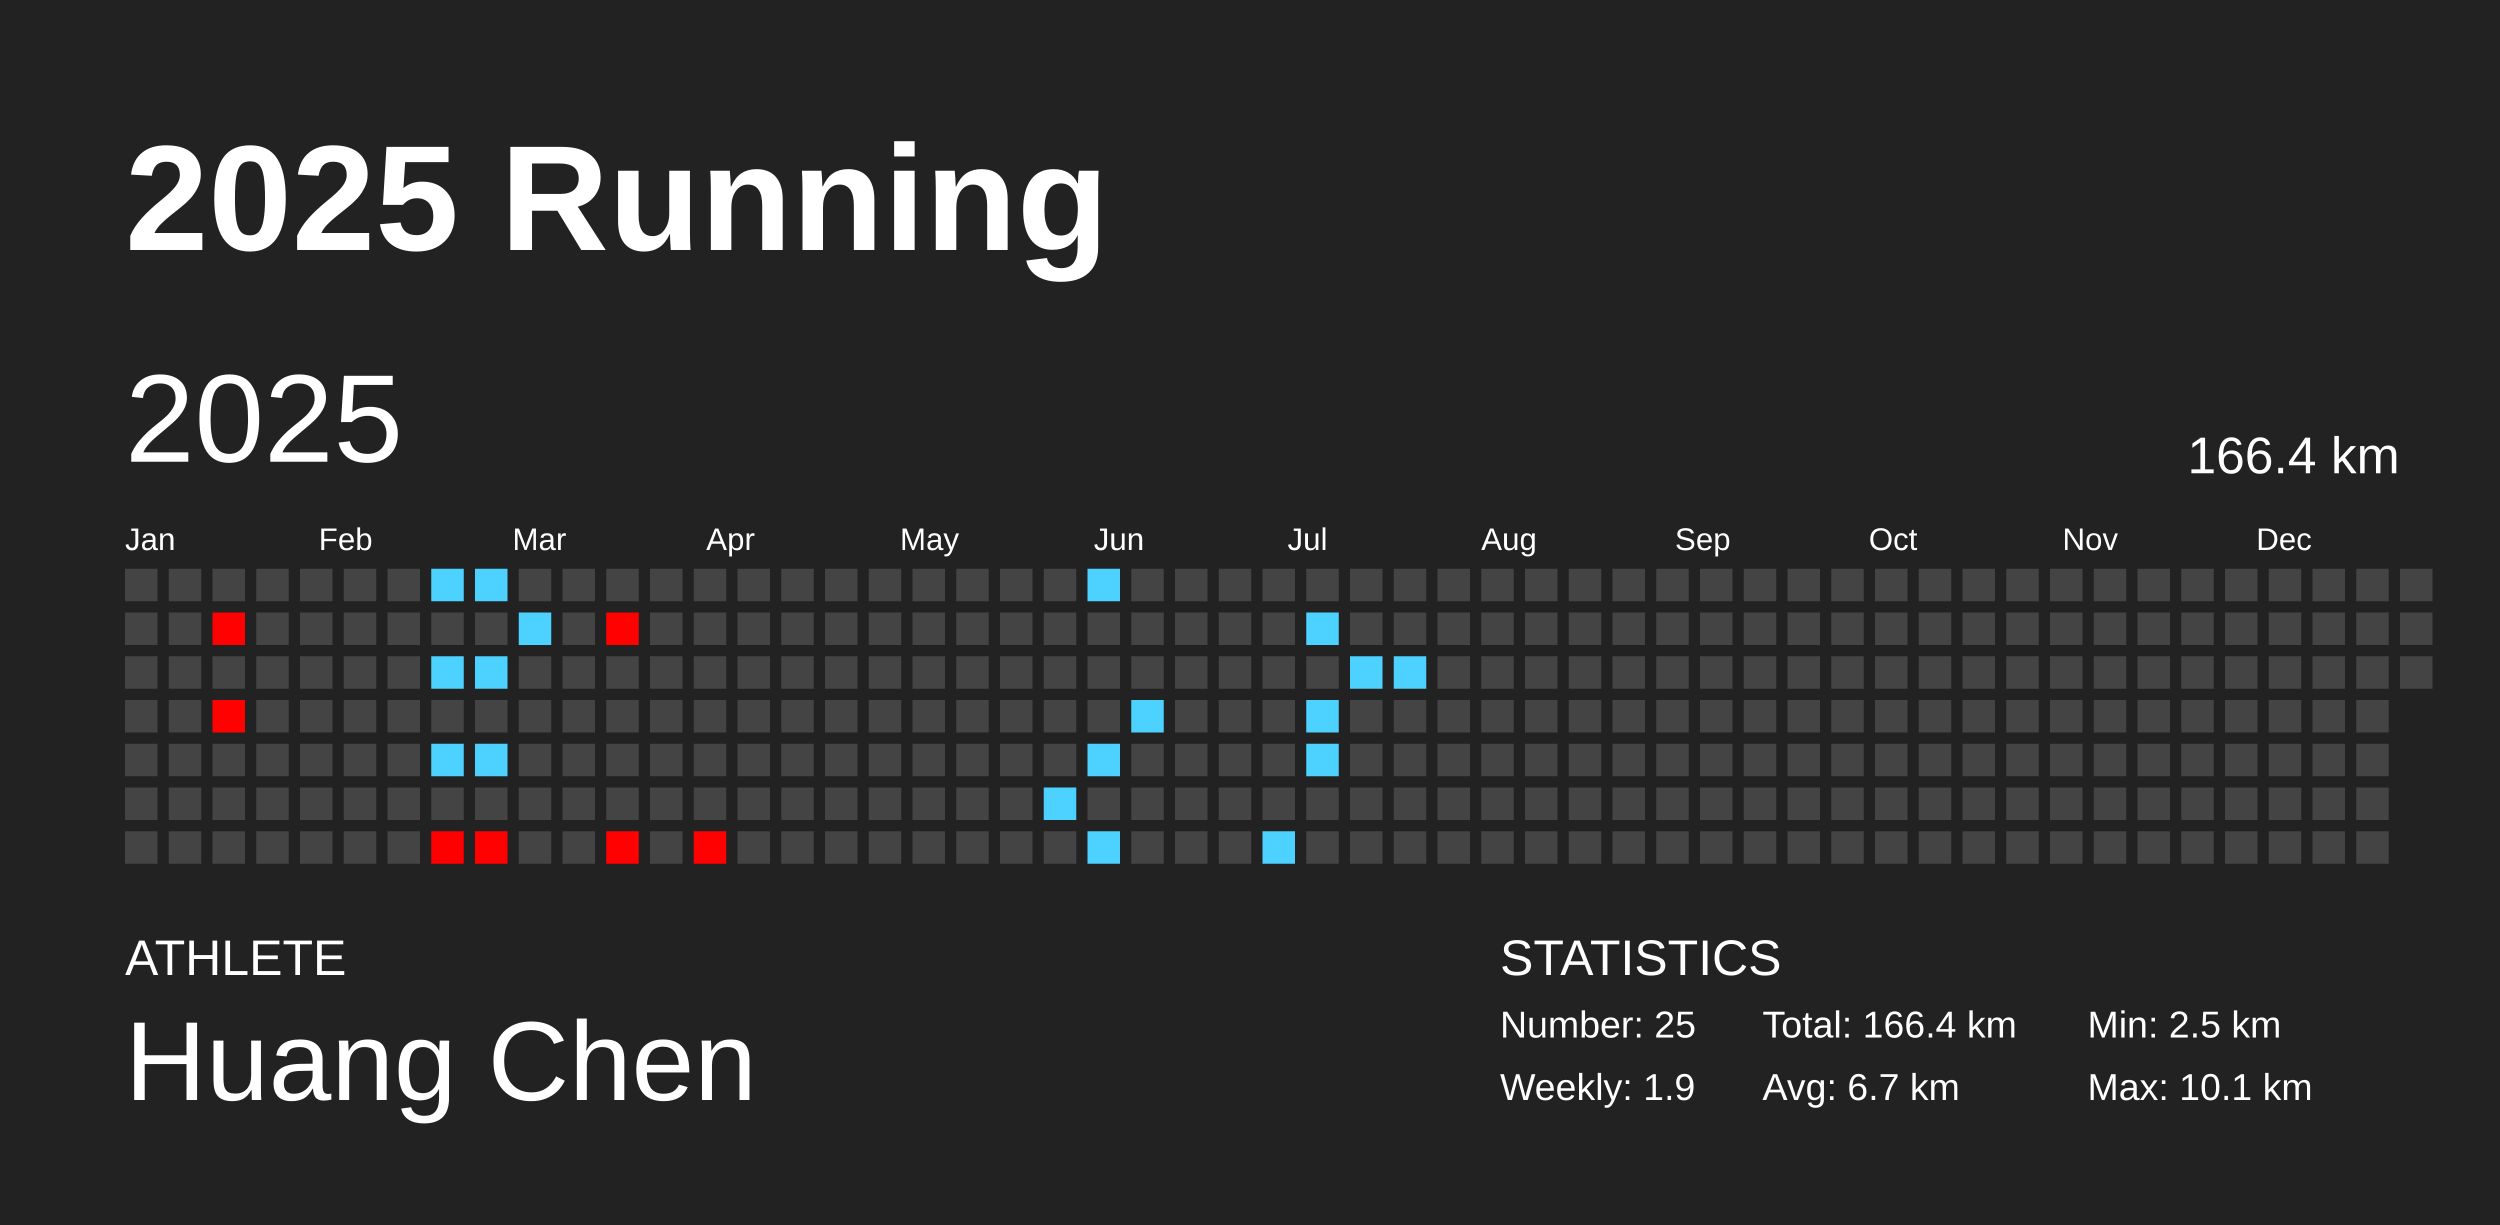
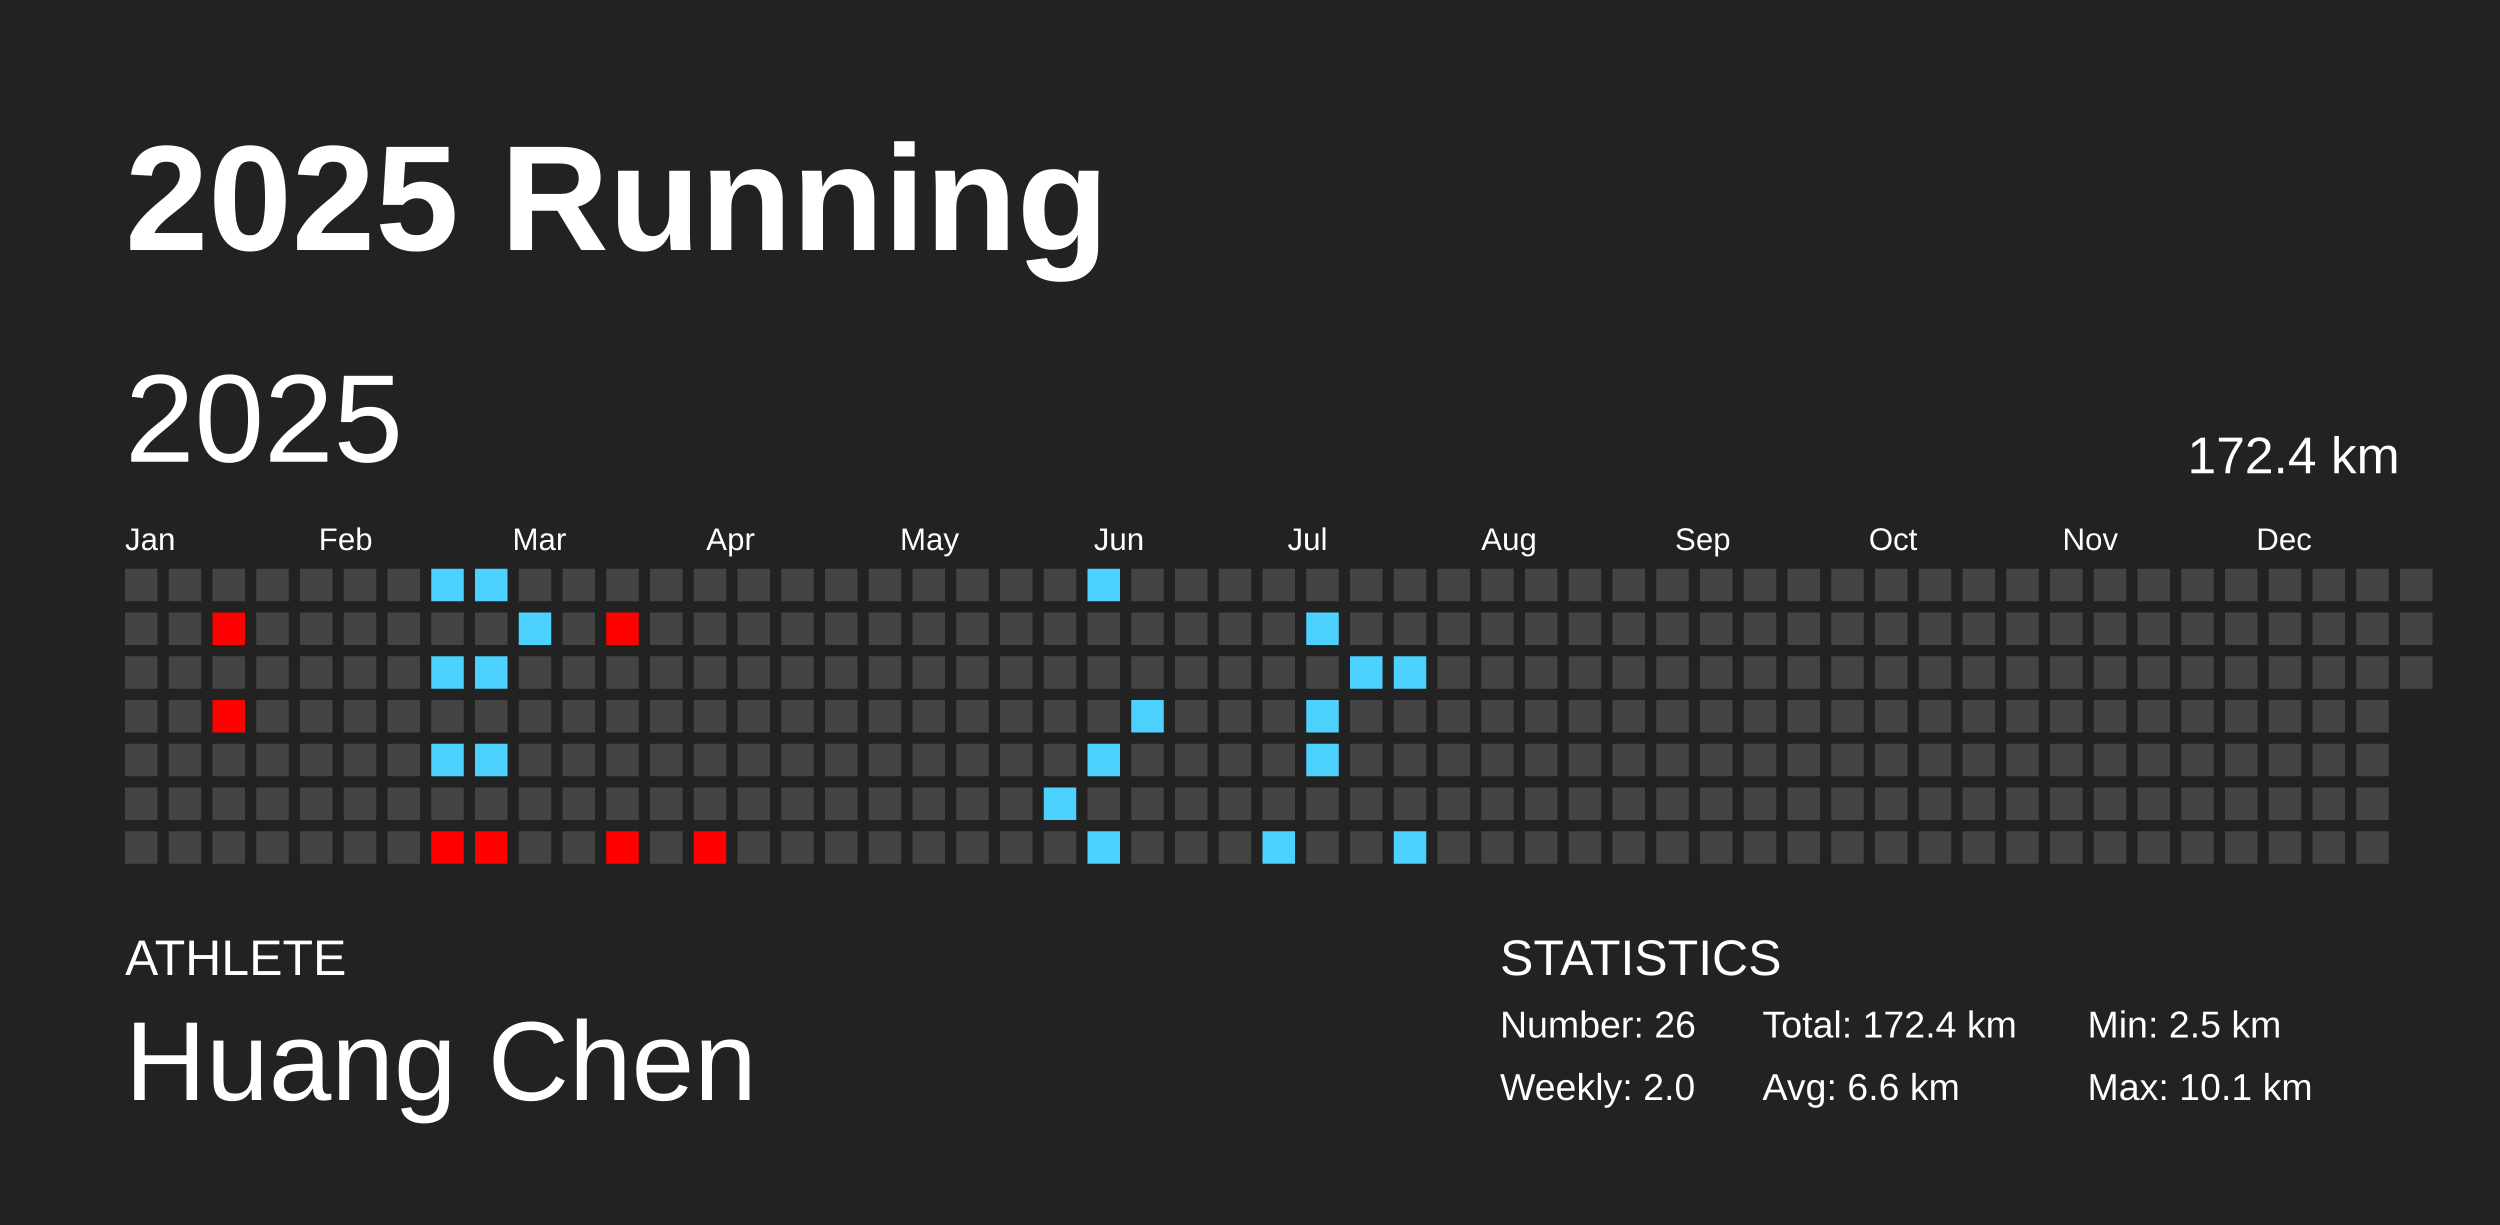
<svg xmlns="http://www.w3.org/2000/svg" baseProfile="full" height="98mm" version="1.1" viewBox="0,0,200,98" width="200mm">
  <defs />
  <rect fill="#222222" height="98" width="200" x="0" y="0" />
  <text fill="#FFFFFF" style="font-size:12px; font-family:Arial; font-weight:bold;" x="10" y="20">2025 Running</text>
  <text fill="#FFFFFF" style="font-size:4px; font-family:Arial" x="10" y="78">ATHLETE</text>
  <text fill="#FFFFFF" style="font-size:9px; font-family:Arial" x="10" y="88">Huang Chen</text>
  <text fill="#FFFFFF" style="font-size:4px; font-family:Arial" x="120" y="78">STATISTICS</text>
-   <text fill="#FFFFFF" style="font-size:3px; font-family:Arial" x="120" y="83">Number: 25</text>
-   <text fill="#FFFFFF" style="font-size:3px; font-family:Arial" x="120" y="88">Weekly: 1.9</text>
-   <text fill="#FFFFFF" style="font-size:3px; font-family:Arial" x="141" y="83">Total: 166.4 km</text>
-   <text fill="#FFFFFF" style="font-size:3px; font-family:Arial" x="141" y="88">Avg: 6.7 km</text>
+   <text fill="#FFFFFF" style="font-size:3px; font-family:Arial" x="120" y="83">Number: 26</text>
+   <text fill="#FFFFFF" style="font-size:3px; font-family:Arial" x="120" y="88">Weekly: 2.0</text>
+   <text fill="#FFFFFF" style="font-size:3px; font-family:Arial" x="141" y="83">Total: 172.4 km</text>
+   <text fill="#FFFFFF" style="font-size:3px; font-family:Arial" x="141" y="88">Avg: 6.6 km</text>
  <text fill="#FFFFFF" style="font-size:3px; font-family:Arial" x="167" y="83">Min: 2.5 km</text>
  <text fill="#FFFFFF" style="font-size:3px; font-family:Arial" x="167" y="88">Max: 10.1 km</text>
  <text dominant-baseline="hanging" fill="#FFFFFF" style="font-size:10.0px; font-family:Arial;" x="10" y="30">2025</text>
-   <text dominant-baseline="hanging" fill="#FFFFFF" style="font-size:4.125px; font-family:Arial;" x="175" y="35">166.4 km</text>
+   <text dominant-baseline="hanging" fill="#FFFFFF" style="font-size:4.125px; font-family:Arial;" x="175" y="35">172.4 km</text>
  <text fill="#FFFFFF" style="font-size:2.5px; font-family:Arial" x="10.0" y="44">Jan</text>
  <text fill="#FFFFFF" style="font-size:2.5px; font-family:Arial" x="25.5" y="44">Feb</text>
  <text fill="#FFFFFF" style="font-size:2.5px; font-family:Arial" x="41.0" y="44">Mar</text>
  <text fill="#FFFFFF" style="font-size:2.5px; font-family:Arial" x="56.5" y="44">Apr</text>
  <text fill="#FFFFFF" style="font-size:2.5px; font-family:Arial" x="72.0" y="44">May</text>
  <text fill="#FFFFFF" style="font-size:2.5px; font-family:Arial" x="87.5" y="44">Jun</text>
  <text fill="#FFFFFF" style="font-size:2.5px; font-family:Arial" x="103.0" y="44">Jul</text>
  <text fill="#FFFFFF" style="font-size:2.5px; font-family:Arial" x="118.5" y="44">Aug</text>
  <text fill="#FFFFFF" style="font-size:2.5px; font-family:Arial" x="134.0" y="44">Sep</text>
  <text fill="#FFFFFF" style="font-size:2.5px; font-family:Arial" x="149.5" y="44">Oct</text>
  <text fill="#FFFFFF" style="font-size:2.5px; font-family:Arial" x="165.0" y="44">Nov</text>
  <text fill="#FFFFFF" style="font-size:2.5px; font-family:Arial" x="180.5" y="44">Dec</text>
  <rect fill="#444444" height="2.6" width="2.6" x="10.0" y="45.5" />
  <rect fill="#444444" height="2.6" width="2.6" x="10.0" y="49.0" />
  <rect fill="#444444" height="2.6" width="2.6" x="10.0" y="52.5" />
  <rect fill="#444444" height="2.6" width="2.6" x="10.0" y="56.0" />
  <rect fill="#444444" height="2.6" width="2.6" x="10.0" y="59.5" />
  <rect fill="#444444" height="2.6" width="2.6" x="10.0" y="63.0" />
  <rect fill="#444444" height="2.6" width="2.6" x="10.0" y="66.5" />
  <rect fill="#444444" height="2.6" width="2.6" x="13.5" y="45.5" />
  <rect fill="#444444" height="2.6" width="2.6" x="13.5" y="49.0" />
  <rect fill="#444444" height="2.6" width="2.6" x="13.5" y="52.5" />
  <rect fill="#444444" height="2.6" width="2.6" x="13.5" y="56.0" />
  <rect fill="#444444" height="2.6" width="2.6" x="13.5" y="59.5" />
  <rect fill="#444444" height="2.6" width="2.6" x="13.5" y="63.0" />
  <rect fill="#444444" height="2.6" width="2.6" x="13.5" y="66.5" />
  <rect fill="#444444" height="2.6" width="2.6" x="17.0" y="45.5" />
  <rect fill="#ff0100" height="2.6" width="2.6" x="17.0" y="49.0" />
  <rect fill="#444444" height="2.6" width="2.6" x="17.0" y="52.5" />
  <rect fill="#ff0200" height="2.6" width="2.6" x="17.0" y="56.0" />
  <rect fill="#444444" height="2.6" width="2.6" x="17.0" y="59.5" />
  <rect fill="#444444" height="2.6" width="2.6" x="17.0" y="63.0" />
  <rect fill="#444444" height="2.6" width="2.6" x="17.0" y="66.5" />
  <rect fill="#444444" height="2.6" width="2.6" x="20.5" y="45.5" />
  <rect fill="#444444" height="2.6" width="2.6" x="20.5" y="49.0" />
  <rect fill="#444444" height="2.6" width="2.6" x="20.5" y="52.5" />
  <rect fill="#444444" height="2.6" width="2.6" x="20.5" y="56.0" />
  <rect fill="#444444" height="2.6" width="2.6" x="20.5" y="59.5" />
  <rect fill="#444444" height="2.6" width="2.6" x="20.5" y="63.0" />
  <rect fill="#444444" height="2.6" width="2.6" x="20.5" y="66.5" />
  <rect fill="#444444" height="2.6" width="2.6" x="24.0" y="45.5" />
  <rect fill="#444444" height="2.6" width="2.6" x="24.0" y="49.0" />
  <rect fill="#444444" height="2.6" width="2.6" x="24.0" y="52.5" />
  <rect fill="#444444" height="2.6" width="2.6" x="24.0" y="56.0" />
  <rect fill="#444444" height="2.6" width="2.6" x="24.0" y="59.5" />
  <rect fill="#444444" height="2.6" width="2.6" x="24.0" y="63.0" />
  <rect fill="#444444" height="2.6" width="2.6" x="24.0" y="66.5" />
  <rect fill="#444444" height="2.6" width="2.6" x="27.5" y="45.5" />
  <rect fill="#444444" height="2.6" width="2.6" x="27.5" y="49.0" />
  <rect fill="#444444" height="2.6" width="2.6" x="27.5" y="52.5" />
  <rect fill="#444444" height="2.6" width="2.6" x="27.5" y="56.0" />
  <rect fill="#444444" height="2.6" width="2.6" x="27.5" y="59.5" />
  <rect fill="#444444" height="2.6" width="2.6" x="27.5" y="63.0" />
  <rect fill="#444444" height="2.6" width="2.6" x="27.5" y="66.5" />
  <rect fill="#444444" height="2.6" width="2.6" x="31.0" y="45.5" />
  <rect fill="#444444" height="2.6" width="2.6" x="31.0" y="49.0" />
  <rect fill="#444444" height="2.6" width="2.6" x="31.0" y="52.5" />
  <rect fill="#444444" height="2.6" width="2.6" x="31.0" y="56.0" />
  <rect fill="#444444" height="2.6" width="2.6" x="31.0" y="59.5" />
  <rect fill="#444444" height="2.6" width="2.6" x="31.0" y="63.0" />
  <rect fill="#444444" height="2.6" width="2.6" x="31.0" y="66.5" />
  <rect fill="#4dd2ff" height="2.6" width="2.6" x="34.5" y="45.5" />
  <rect fill="#444444" height="2.6" width="2.6" x="34.5" y="49.0" />
  <rect fill="#4dd2ff" height="2.6" width="2.6" x="34.5" y="52.5" />
  <rect fill="#444444" height="2.6" width="2.6" x="34.5" y="56.0" />
  <rect fill="#4dd2ff" height="2.6" width="2.6" x="34.5" y="59.5" />
  <rect fill="#444444" height="2.6" width="2.6" x="34.5" y="63.0" />
  <rect fill="#ff0000" height="2.6" width="2.6" x="34.5" y="66.5" />
  <rect fill="#4dd2ff" height="2.6" width="2.6" x="38.0" y="45.5" />
  <rect fill="#444444" height="2.6" width="2.6" x="38.0" y="49.0" />
  <rect fill="#4dd2ff" height="2.6" width="2.6" x="38.0" y="52.5" />
  <rect fill="#444444" height="2.6" width="2.6" x="38.0" y="56.0" />
  <rect fill="#4dd2ff" height="2.6" width="2.6" x="38.0" y="59.5" />
  <rect fill="#444444" height="2.6" width="2.6" x="38.0" y="63.0" />
  <rect fill="#ff0100" height="2.6" width="2.6" x="38.0" y="66.5" />
  <rect fill="#444444" height="2.6" width="2.6" x="41.5" y="45.5" />
  <rect fill="#4dd2ff" height="2.6" width="2.6" x="41.5" y="49.0" />
  <rect fill="#444444" height="2.6" width="2.6" x="41.5" y="52.5" />
  <rect fill="#444444" height="2.6" width="2.6" x="41.5" y="56.0" />
  <rect fill="#444444" height="2.6" width="2.6" x="41.5" y="59.5" />
  <rect fill="#444444" height="2.6" width="2.6" x="41.5" y="63.0" />
  <rect fill="#444444" height="2.6" width="2.6" x="41.5" y="66.5" />
  <rect fill="#444444" height="2.6" width="2.6" x="45.0" y="45.5" />
  <rect fill="#444444" height="2.6" width="2.6" x="45.0" y="49.0" />
  <rect fill="#444444" height="2.6" width="2.6" x="45.0" y="52.5" />
  <rect fill="#444444" height="2.6" width="2.6" x="45.0" y="56.0" />
  <rect fill="#444444" height="2.6" width="2.6" x="45.0" y="59.5" />
  <rect fill="#444444" height="2.6" width="2.6" x="45.0" y="63.0" />
  <rect fill="#444444" height="2.6" width="2.6" x="45.0" y="66.5" />
  <rect fill="#444444" height="2.6" width="2.6" x="48.5" y="45.5" />
  <rect fill="#ff0200" height="2.6" width="2.6" x="48.5" y="49.0" />
  <rect fill="#444444" height="2.6" width="2.6" x="48.5" y="52.5" />
  <rect fill="#444444" height="2.6" width="2.6" x="48.5" y="56.0" />
  <rect fill="#444444" height="2.6" width="2.6" x="48.5" y="59.5" />
  <rect fill="#444444" height="2.6" width="2.6" x="48.5" y="63.0" />
  <rect fill="#ff0100" height="2.6" width="2.6" x="48.5" y="66.5" />
  <rect fill="#444444" height="2.6" width="2.6" x="52.0" y="45.5" />
  <rect fill="#444444" height="2.6" width="2.6" x="52.0" y="49.0" />
  <rect fill="#444444" height="2.6" width="2.6" x="52.0" y="52.5" />
  <rect fill="#444444" height="2.6" width="2.6" x="52.0" y="56.0" />
  <rect fill="#444444" height="2.6" width="2.6" x="52.0" y="59.5" />
  <rect fill="#444444" height="2.6" width="2.6" x="52.0" y="63.0" />
  <rect fill="#444444" height="2.6" width="2.6" x="52.0" y="66.5" />
  <rect fill="#444444" height="2.6" width="2.6" x="55.5" y="45.5" />
  <rect fill="#444444" height="2.6" width="2.6" x="55.5" y="49.0" />
  <rect fill="#444444" height="2.6" width="2.6" x="55.5" y="52.5" />
  <rect fill="#444444" height="2.6" width="2.6" x="55.5" y="56.0" />
  <rect fill="#444444" height="2.6" width="2.6" x="55.5" y="59.5" />
  <rect fill="#444444" height="2.6" width="2.6" x="55.5" y="63.0" />
  <rect fill="#ff0100" height="2.6" width="2.6" x="55.5" y="66.5" />
  <rect fill="#444444" height="2.6" width="2.6" x="59.0" y="45.5" />
  <rect fill="#444444" height="2.6" width="2.6" x="59.0" y="49.0" />
  <rect fill="#444444" height="2.6" width="2.6" x="59.0" y="52.5" />
  <rect fill="#444444" height="2.6" width="2.6" x="59.0" y="56.0" />
  <rect fill="#444444" height="2.6" width="2.6" x="59.0" y="59.5" />
  <rect fill="#444444" height="2.6" width="2.6" x="59.0" y="63.0" />
  <rect fill="#444444" height="2.6" width="2.6" x="59.0" y="66.5" />
  <rect fill="#444444" height="2.6" width="2.6" x="62.5" y="45.5" />
  <rect fill="#444444" height="2.6" width="2.6" x="62.5" y="49.0" />
  <rect fill="#444444" height="2.6" width="2.6" x="62.5" y="52.5" />
  <rect fill="#444444" height="2.6" width="2.6" x="62.5" y="56.0" />
  <rect fill="#444444" height="2.6" width="2.6" x="62.5" y="59.5" />
  <rect fill="#444444" height="2.6" width="2.6" x="62.5" y="63.0" />
  <rect fill="#444444" height="2.6" width="2.6" x="62.5" y="66.5" />
  <rect fill="#444444" height="2.6" width="2.6" x="66.0" y="45.5" />
  <rect fill="#444444" height="2.6" width="2.6" x="66.0" y="49.0" />
  <rect fill="#444444" height="2.6" width="2.6" x="66.0" y="52.5" />
  <rect fill="#444444" height="2.6" width="2.6" x="66.0" y="56.0" />
  <rect fill="#444444" height="2.6" width="2.6" x="66.0" y="59.5" />
  <rect fill="#444444" height="2.6" width="2.6" x="66.0" y="63.0" />
  <rect fill="#444444" height="2.6" width="2.6" x="66.0" y="66.5" />
  <rect fill="#444444" height="2.6" width="2.6" x="69.5" y="45.5" />
  <rect fill="#444444" height="2.6" width="2.6" x="69.5" y="49.0" />
  <rect fill="#444444" height="2.6" width="2.6" x="69.5" y="52.5" />
  <rect fill="#444444" height="2.6" width="2.6" x="69.5" y="56.0" />
  <rect fill="#444444" height="2.6" width="2.6" x="69.5" y="59.5" />
  <rect fill="#444444" height="2.6" width="2.6" x="69.5" y="63.0" />
  <rect fill="#444444" height="2.6" width="2.6" x="69.5" y="66.5" />
  <rect fill="#444444" height="2.6" width="2.6" x="73.0" y="45.5" />
  <rect fill="#444444" height="2.6" width="2.6" x="73.0" y="49.0" />
  <rect fill="#444444" height="2.6" width="2.6" x="73.0" y="52.5" />
  <rect fill="#444444" height="2.6" width="2.6" x="73.0" y="56.0" />
  <rect fill="#444444" height="2.6" width="2.6" x="73.0" y="59.5" />
  <rect fill="#444444" height="2.6" width="2.6" x="73.0" y="63.0" />
  <rect fill="#444444" height="2.6" width="2.6" x="73.0" y="66.5" />
  <rect fill="#444444" height="2.6" width="2.6" x="76.5" y="45.5" />
  <rect fill="#444444" height="2.6" width="2.6" x="76.5" y="49.0" />
  <rect fill="#444444" height="2.6" width="2.6" x="76.5" y="52.5" />
  <rect fill="#444444" height="2.6" width="2.6" x="76.5" y="56.0" />
  <rect fill="#444444" height="2.6" width="2.6" x="76.5" y="59.5" />
  <rect fill="#444444" height="2.6" width="2.6" x="76.5" y="63.0" />
  <rect fill="#444444" height="2.6" width="2.6" x="76.5" y="66.5" />
  <rect fill="#444444" height="2.6" width="2.6" x="80.0" y="45.5" />
  <rect fill="#444444" height="2.6" width="2.6" x="80.0" y="49.0" />
  <rect fill="#444444" height="2.6" width="2.6" x="80.0" y="52.5" />
  <rect fill="#444444" height="2.6" width="2.6" x="80.0" y="56.0" />
  <rect fill="#444444" height="2.6" width="2.6" x="80.0" y="59.5" />
  <rect fill="#444444" height="2.6" width="2.6" x="80.0" y="63.0" />
  <rect fill="#444444" height="2.6" width="2.6" x="80.0" y="66.5" />
  <rect fill="#444444" height="2.6" width="2.6" x="83.5" y="45.5" />
  <rect fill="#444444" height="2.6" width="2.6" x="83.5" y="49.0" />
  <rect fill="#444444" height="2.6" width="2.6" x="83.5" y="52.5" />
  <rect fill="#444444" height="2.6" width="2.6" x="83.5" y="56.0" />
  <rect fill="#444444" height="2.6" width="2.6" x="83.5" y="59.5" />
  <rect fill="#4dd2ff" height="2.6" width="2.6" x="83.5" y="63.0" />
  <rect fill="#444444" height="2.6" width="2.6" x="83.5" y="66.5" />
  <rect fill="#4dd2ff" height="2.6" width="2.6" x="87.0" y="45.5" />
  <rect fill="#444444" height="2.6" width="2.6" x="87.0" y="49.0" />
  <rect fill="#444444" height="2.6" width="2.6" x="87.0" y="52.5" />
  <rect fill="#444444" height="2.6" width="2.6" x="87.0" y="56.0" />
  <rect fill="#4dd2ff" height="2.6" width="2.6" x="87.0" y="59.5" />
  <rect fill="#444444" height="2.6" width="2.6" x="87.0" y="63.0" />
  <rect fill="#4dd2ff" height="2.6" width="2.6" x="87.0" y="66.5" />
  <rect fill="#444444" height="2.6" width="2.6" x="90.5" y="45.5" />
  <rect fill="#444444" height="2.6" width="2.6" x="90.5" y="49.0" />
  <rect fill="#444444" height="2.6" width="2.6" x="90.5" y="52.5" />
  <rect fill="#4dd2ff" height="2.6" width="2.6" x="90.5" y="56.0" />
  <rect fill="#444444" height="2.6" width="2.6" x="90.5" y="59.5" />
  <rect fill="#444444" height="2.6" width="2.6" x="90.5" y="63.0" />
  <rect fill="#444444" height="2.6" width="2.6" x="90.5" y="66.5" />
  <rect fill="#444444" height="2.6" width="2.6" x="94.0" y="45.5" />
  <rect fill="#444444" height="2.6" width="2.6" x="94.0" y="49.0" />
  <rect fill="#444444" height="2.6" width="2.6" x="94.0" y="52.5" />
  <rect fill="#444444" height="2.6" width="2.6" x="94.0" y="56.0" />
  <rect fill="#444444" height="2.6" width="2.6" x="94.0" y="59.5" />
  <rect fill="#444444" height="2.6" width="2.6" x="94.0" y="63.0" />
  <rect fill="#444444" height="2.6" width="2.6" x="94.0" y="66.5" />
  <rect fill="#444444" height="2.6" width="2.6" x="97.5" y="45.5" />
  <rect fill="#444444" height="2.6" width="2.6" x="97.5" y="49.0" />
  <rect fill="#444444" height="2.6" width="2.6" x="97.5" y="52.5" />
  <rect fill="#444444" height="2.6" width="2.6" x="97.5" y="56.0" />
  <rect fill="#444444" height="2.6" width="2.6" x="97.5" y="59.5" />
  <rect fill="#444444" height="2.6" width="2.6" x="97.5" y="63.0" />
  <rect fill="#444444" height="2.6" width="2.6" x="97.5" y="66.5" />
  <rect fill="#444444" height="2.6" width="2.6" x="101.0" y="45.5" />
  <rect fill="#444444" height="2.6" width="2.6" x="101.0" y="49.0" />
  <rect fill="#444444" height="2.6" width="2.6" x="101.0" y="52.5" />
  <rect fill="#444444" height="2.6" width="2.6" x="101.0" y="56.0" />
  <rect fill="#444444" height="2.6" width="2.6" x="101.0" y="59.5" />
  <rect fill="#444444" height="2.6" width="2.6" x="101.0" y="63.0" />
  <rect fill="#4dd2ff" height="2.6" width="2.6" x="101.0" y="66.5" />
  <rect fill="#444444" height="2.6" width="2.6" x="104.5" y="45.5" />
  <rect fill="#4dd2ff" height="2.6" width="2.6" x="104.5" y="49.0" />
  <rect fill="#444444" height="2.6" width="2.6" x="104.5" y="52.5" />
  <rect fill="#4dd2ff" height="2.6" width="2.6" x="104.5" y="56.0" />
  <rect fill="#4dd2ff" height="2.6" width="2.6" x="104.5" y="59.5" />
  <rect fill="#444444" height="2.6" width="2.6" x="104.5" y="63.0" />
  <rect fill="#444444" height="2.6" width="2.6" x="104.5" y="66.5" />
  <rect fill="#444444" height="2.6" width="2.6" x="108.0" y="45.5" />
  <rect fill="#444444" height="2.6" width="2.6" x="108.0" y="49.0" />
  <rect fill="#4dd2ff" height="2.6" width="2.6" x="108.0" y="52.5" />
  <rect fill="#444444" height="2.6" width="2.6" x="108.0" y="56.0" />
  <rect fill="#444444" height="2.6" width="2.6" x="108.0" y="59.5" />
  <rect fill="#444444" height="2.6" width="2.6" x="108.0" y="63.0" />
  <rect fill="#444444" height="2.6" width="2.6" x="108.0" y="66.5" />
  <rect fill="#444444" height="2.6" width="2.6" x="111.5" y="45.5" />
  <rect fill="#444444" height="2.6" width="2.6" x="111.5" y="49.0" />
  <rect fill="#4dd2ff" height="2.6" width="2.6" x="111.5" y="52.5" />
  <rect fill="#444444" height="2.6" width="2.6" x="111.5" y="56.0" />
  <rect fill="#444444" height="2.6" width="2.6" x="111.5" y="59.5" />
  <rect fill="#444444" height="2.6" width="2.6" x="111.5" y="63.0" />
-   <rect fill="#444444" height="2.6" width="2.6" x="111.5" y="66.5" />
+   <rect fill="#4dd2ff" height="2.6" width="2.6" x="111.5" y="66.5" />
  <rect fill="#444444" height="2.6" width="2.6" x="115.0" y="45.5" />
  <rect fill="#444444" height="2.6" width="2.6" x="115.0" y="49.0" />
  <rect fill="#444444" height="2.6" width="2.6" x="115.0" y="52.5" />
  <rect fill="#444444" height="2.6" width="2.6" x="115.0" y="56.0" />
  <rect fill="#444444" height="2.6" width="2.6" x="115.0" y="59.5" />
  <rect fill="#444444" height="2.6" width="2.6" x="115.0" y="63.0" />
  <rect fill="#444444" height="2.6" width="2.6" x="115.0" y="66.5" />
  <rect fill="#444444" height="2.6" width="2.6" x="118.5" y="45.5" />
  <rect fill="#444444" height="2.6" width="2.6" x="118.5" y="49.0" />
  <rect fill="#444444" height="2.6" width="2.6" x="118.5" y="52.5" />
  <rect fill="#444444" height="2.6" width="2.6" x="118.5" y="56.0" />
  <rect fill="#444444" height="2.6" width="2.6" x="118.5" y="59.5" />
  <rect fill="#444444" height="2.6" width="2.6" x="118.5" y="63.0" />
  <rect fill="#444444" height="2.6" width="2.6" x="118.5" y="66.5" />
  <rect fill="#444444" height="2.6" width="2.6" x="122.0" y="45.5" />
  <rect fill="#444444" height="2.6" width="2.6" x="122.0" y="49.0" />
  <rect fill="#444444" height="2.6" width="2.6" x="122.0" y="52.5" />
  <rect fill="#444444" height="2.6" width="2.6" x="122.0" y="56.0" />
  <rect fill="#444444" height="2.6" width="2.6" x="122.0" y="59.5" />
  <rect fill="#444444" height="2.6" width="2.6" x="122.0" y="63.0" />
  <rect fill="#444444" height="2.6" width="2.6" x="122.0" y="66.5" />
  <rect fill="#444444" height="2.6" width="2.6" x="125.5" y="45.5" />
  <rect fill="#444444" height="2.6" width="2.6" x="125.5" y="49.0" />
  <rect fill="#444444" height="2.6" width="2.6" x="125.5" y="52.5" />
  <rect fill="#444444" height="2.6" width="2.6" x="125.5" y="56.0" />
  <rect fill="#444444" height="2.6" width="2.6" x="125.5" y="59.5" />
  <rect fill="#444444" height="2.6" width="2.6" x="125.5" y="63.0" />
  <rect fill="#444444" height="2.6" width="2.6" x="125.5" y="66.5" />
  <rect fill="#444444" height="2.6" width="2.6" x="129.0" y="45.5" />
  <rect fill="#444444" height="2.6" width="2.6" x="129.0" y="49.0" />
  <rect fill="#444444" height="2.6" width="2.6" x="129.0" y="52.5" />
  <rect fill="#444444" height="2.6" width="2.6" x="129.0" y="56.0" />
  <rect fill="#444444" height="2.6" width="2.6" x="129.0" y="59.5" />
  <rect fill="#444444" height="2.6" width="2.6" x="129.0" y="63.0" />
  <rect fill="#444444" height="2.6" width="2.6" x="129.0" y="66.5" />
  <rect fill="#444444" height="2.6" width="2.6" x="132.5" y="45.5" />
  <rect fill="#444444" height="2.6" width="2.6" x="132.5" y="49.0" />
  <rect fill="#444444" height="2.6" width="2.6" x="132.5" y="52.5" />
  <rect fill="#444444" height="2.6" width="2.6" x="132.5" y="56.0" />
  <rect fill="#444444" height="2.6" width="2.6" x="132.5" y="59.5" />
  <rect fill="#444444" height="2.6" width="2.6" x="132.5" y="63.0" />
  <rect fill="#444444" height="2.6" width="2.6" x="132.5" y="66.5" />
  <rect fill="#444444" height="2.6" width="2.6" x="136.0" y="45.5" />
  <rect fill="#444444" height="2.6" width="2.6" x="136.0" y="49.0" />
  <rect fill="#444444" height="2.6" width="2.6" x="136.0" y="52.5" />
  <rect fill="#444444" height="2.6" width="2.6" x="136.0" y="56.0" />
  <rect fill="#444444" height="2.6" width="2.6" x="136.0" y="59.5" />
  <rect fill="#444444" height="2.6" width="2.6" x="136.0" y="63.0" />
  <rect fill="#444444" height="2.6" width="2.6" x="136.0" y="66.5" />
  <rect fill="#444444" height="2.6" width="2.6" x="139.5" y="45.5" />
  <rect fill="#444444" height="2.6" width="2.6" x="139.5" y="49.0" />
  <rect fill="#444444" height="2.6" width="2.6" x="139.5" y="52.5" />
  <rect fill="#444444" height="2.6" width="2.6" x="139.5" y="56.0" />
  <rect fill="#444444" height="2.6" width="2.6" x="139.5" y="59.5" />
  <rect fill="#444444" height="2.6" width="2.6" x="139.5" y="63.0" />
  <rect fill="#444444" height="2.6" width="2.6" x="139.5" y="66.5" />
  <rect fill="#444444" height="2.6" width="2.6" x="143.0" y="45.5" />
  <rect fill="#444444" height="2.6" width="2.6" x="143.0" y="49.0" />
  <rect fill="#444444" height="2.6" width="2.6" x="143.0" y="52.5" />
  <rect fill="#444444" height="2.6" width="2.6" x="143.0" y="56.0" />
  <rect fill="#444444" height="2.6" width="2.6" x="143.0" y="59.5" />
  <rect fill="#444444" height="2.6" width="2.6" x="143.0" y="63.0" />
  <rect fill="#444444" height="2.6" width="2.6" x="143.0" y="66.5" />
  <rect fill="#444444" height="2.6" width="2.6" x="146.5" y="45.5" />
  <rect fill="#444444" height="2.6" width="2.6" x="146.5" y="49.0" />
  <rect fill="#444444" height="2.6" width="2.6" x="146.5" y="52.5" />
  <rect fill="#444444" height="2.6" width="2.6" x="146.5" y="56.0" />
  <rect fill="#444444" height="2.6" width="2.6" x="146.5" y="59.5" />
  <rect fill="#444444" height="2.6" width="2.6" x="146.5" y="63.0" />
  <rect fill="#444444" height="2.6" width="2.6" x="146.5" y="66.5" />
  <rect fill="#444444" height="2.6" width="2.6" x="150.0" y="45.5" />
  <rect fill="#444444" height="2.6" width="2.6" x="150.0" y="49.0" />
  <rect fill="#444444" height="2.6" width="2.6" x="150.0" y="52.5" />
  <rect fill="#444444" height="2.6" width="2.6" x="150.0" y="56.0" />
  <rect fill="#444444" height="2.6" width="2.6" x="150.0" y="59.5" />
  <rect fill="#444444" height="2.6" width="2.6" x="150.0" y="63.0" />
  <rect fill="#444444" height="2.6" width="2.6" x="150.0" y="66.5" />
  <rect fill="#444444" height="2.6" width="2.6" x="153.5" y="45.5" />
  <rect fill="#444444" height="2.6" width="2.6" x="153.5" y="49.0" />
  <rect fill="#444444" height="2.6" width="2.6" x="153.5" y="52.5" />
  <rect fill="#444444" height="2.6" width="2.6" x="153.5" y="56.0" />
  <rect fill="#444444" height="2.6" width="2.6" x="153.5" y="59.5" />
  <rect fill="#444444" height="2.6" width="2.6" x="153.5" y="63.0" />
  <rect fill="#444444" height="2.6" width="2.6" x="153.5" y="66.5" />
  <rect fill="#444444" height="2.6" width="2.6" x="157.0" y="45.5" />
  <rect fill="#444444" height="2.6" width="2.6" x="157.0" y="49.0" />
  <rect fill="#444444" height="2.6" width="2.6" x="157.0" y="52.5" />
  <rect fill="#444444" height="2.6" width="2.6" x="157.0" y="56.0" />
  <rect fill="#444444" height="2.6" width="2.6" x="157.0" y="59.5" />
  <rect fill="#444444" height="2.6" width="2.6" x="157.0" y="63.0" />
  <rect fill="#444444" height="2.6" width="2.6" x="157.0" y="66.5" />
  <rect fill="#444444" height="2.6" width="2.6" x="160.5" y="45.5" />
  <rect fill="#444444" height="2.6" width="2.6" x="160.5" y="49.0" />
  <rect fill="#444444" height="2.6" width="2.6" x="160.5" y="52.5" />
  <rect fill="#444444" height="2.6" width="2.6" x="160.5" y="56.0" />
  <rect fill="#444444" height="2.6" width="2.6" x="160.5" y="59.5" />
  <rect fill="#444444" height="2.6" width="2.6" x="160.5" y="63.0" />
  <rect fill="#444444" height="2.6" width="2.6" x="160.5" y="66.5" />
  <rect fill="#444444" height="2.6" width="2.6" x="164.0" y="45.5" />
  <rect fill="#444444" height="2.6" width="2.6" x="164.0" y="49.0" />
  <rect fill="#444444" height="2.6" width="2.6" x="164.0" y="52.5" />
  <rect fill="#444444" height="2.6" width="2.6" x="164.0" y="56.0" />
  <rect fill="#444444" height="2.6" width="2.6" x="164.0" y="59.5" />
  <rect fill="#444444" height="2.6" width="2.6" x="164.0" y="63.0" />
  <rect fill="#444444" height="2.6" width="2.6" x="164.0" y="66.5" />
  <rect fill="#444444" height="2.6" width="2.6" x="167.5" y="45.5" />
  <rect fill="#444444" height="2.6" width="2.6" x="167.5" y="49.0" />
  <rect fill="#444444" height="2.6" width="2.6" x="167.5" y="52.5" />
  <rect fill="#444444" height="2.6" width="2.6" x="167.5" y="56.0" />
  <rect fill="#444444" height="2.6" width="2.6" x="167.5" y="59.5" />
  <rect fill="#444444" height="2.6" width="2.6" x="167.5" y="63.0" />
  <rect fill="#444444" height="2.6" width="2.6" x="167.5" y="66.5" />
  <rect fill="#444444" height="2.6" width="2.6" x="171.0" y="45.5" />
  <rect fill="#444444" height="2.6" width="2.6" x="171.0" y="49.0" />
  <rect fill="#444444" height="2.6" width="2.6" x="171.0" y="52.5" />
  <rect fill="#444444" height="2.6" width="2.6" x="171.0" y="56.0" />
  <rect fill="#444444" height="2.6" width="2.6" x="171.0" y="59.5" />
  <rect fill="#444444" height="2.6" width="2.6" x="171.0" y="63.0" />
  <rect fill="#444444" height="2.6" width="2.6" x="171.0" y="66.5" />
  <rect fill="#444444" height="2.6" width="2.6" x="174.5" y="45.5" />
  <rect fill="#444444" height="2.6" width="2.6" x="174.5" y="49.0" />
  <rect fill="#444444" height="2.6" width="2.6" x="174.5" y="52.5" />
  <rect fill="#444444" height="2.6" width="2.6" x="174.5" y="56.0" />
  <rect fill="#444444" height="2.6" width="2.6" x="174.5" y="59.5" />
  <rect fill="#444444" height="2.6" width="2.6" x="174.5" y="63.0" />
  <rect fill="#444444" height="2.6" width="2.6" x="174.5" y="66.5" />
  <rect fill="#444444" height="2.6" width="2.6" x="178.0" y="45.5" />
  <rect fill="#444444" height="2.6" width="2.6" x="178.0" y="49.0" />
  <rect fill="#444444" height="2.6" width="2.6" x="178.0" y="52.5" />
  <rect fill="#444444" height="2.6" width="2.6" x="178.0" y="56.0" />
  <rect fill="#444444" height="2.6" width="2.6" x="178.0" y="59.5" />
  <rect fill="#444444" height="2.6" width="2.6" x="178.0" y="63.0" />
  <rect fill="#444444" height="2.6" width="2.6" x="178.0" y="66.5" />
  <rect fill="#444444" height="2.6" width="2.6" x="181.5" y="45.5" />
  <rect fill="#444444" height="2.6" width="2.6" x="181.5" y="49.0" />
  <rect fill="#444444" height="2.6" width="2.6" x="181.5" y="52.5" />
  <rect fill="#444444" height="2.6" width="2.6" x="181.5" y="56.0" />
  <rect fill="#444444" height="2.6" width="2.6" x="181.5" y="59.5" />
  <rect fill="#444444" height="2.6" width="2.6" x="181.5" y="63.0" />
  <rect fill="#444444" height="2.6" width="2.6" x="181.5" y="66.5" />
  <rect fill="#444444" height="2.6" width="2.6" x="185.0" y="45.5" />
  <rect fill="#444444" height="2.6" width="2.6" x="185.0" y="49.0" />
  <rect fill="#444444" height="2.6" width="2.6" x="185.0" y="52.5" />
  <rect fill="#444444" height="2.6" width="2.6" x="185.0" y="56.0" />
  <rect fill="#444444" height="2.6" width="2.6" x="185.0" y="59.5" />
  <rect fill="#444444" height="2.6" width="2.6" x="185.0" y="63.0" />
  <rect fill="#444444" height="2.6" width="2.6" x="185.0" y="66.5" />
  <rect fill="#444444" height="2.6" width="2.6" x="188.5" y="45.5" />
  <rect fill="#444444" height="2.6" width="2.6" x="188.5" y="49.0" />
  <rect fill="#444444" height="2.6" width="2.6" x="188.5" y="52.5" />
  <rect fill="#444444" height="2.6" width="2.6" x="188.5" y="56.0" />
  <rect fill="#444444" height="2.6" width="2.6" x="188.5" y="59.5" />
  <rect fill="#444444" height="2.6" width="2.6" x="188.5" y="63.0" />
  <rect fill="#444444" height="2.6" width="2.6" x="188.5" y="66.5" />
  <rect fill="#444444" height="2.6" width="2.6" x="192.0" y="45.5" />
  <rect fill="#444444" height="2.6" width="2.6" x="192.0" y="49.0" />
  <rect fill="#444444" height="2.6" width="2.6" x="192.0" y="52.5" />
</svg>
